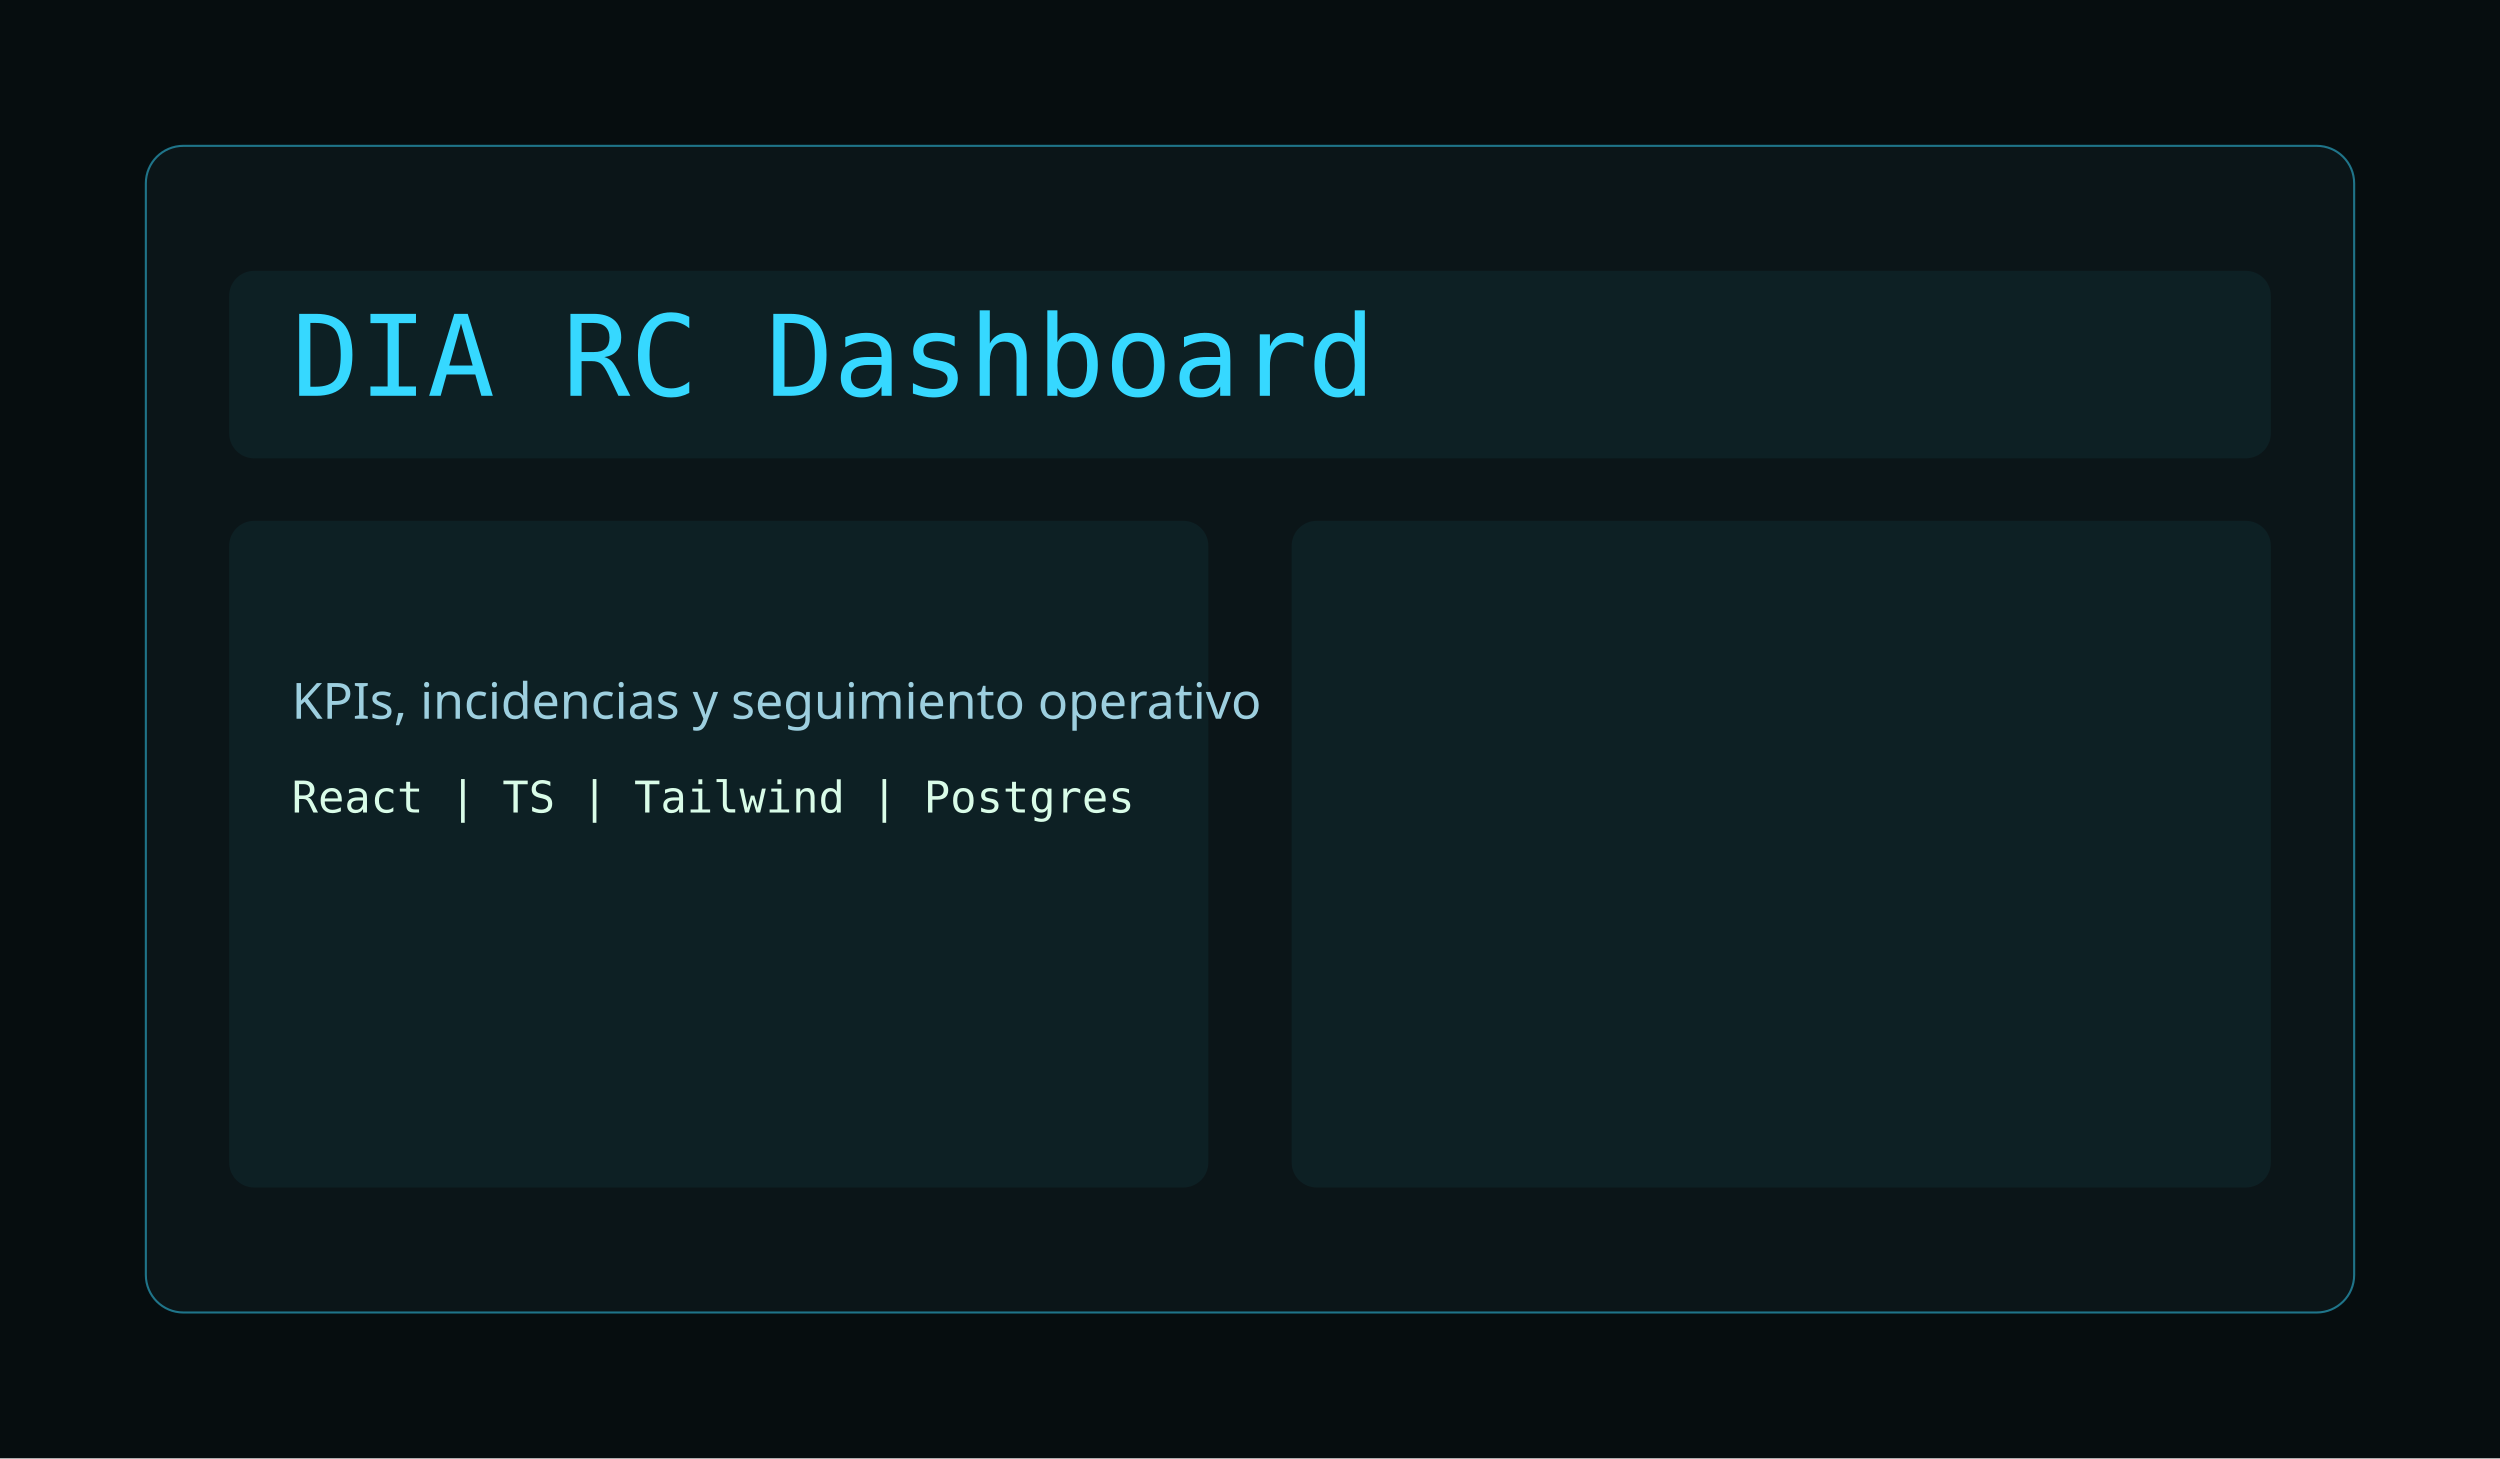
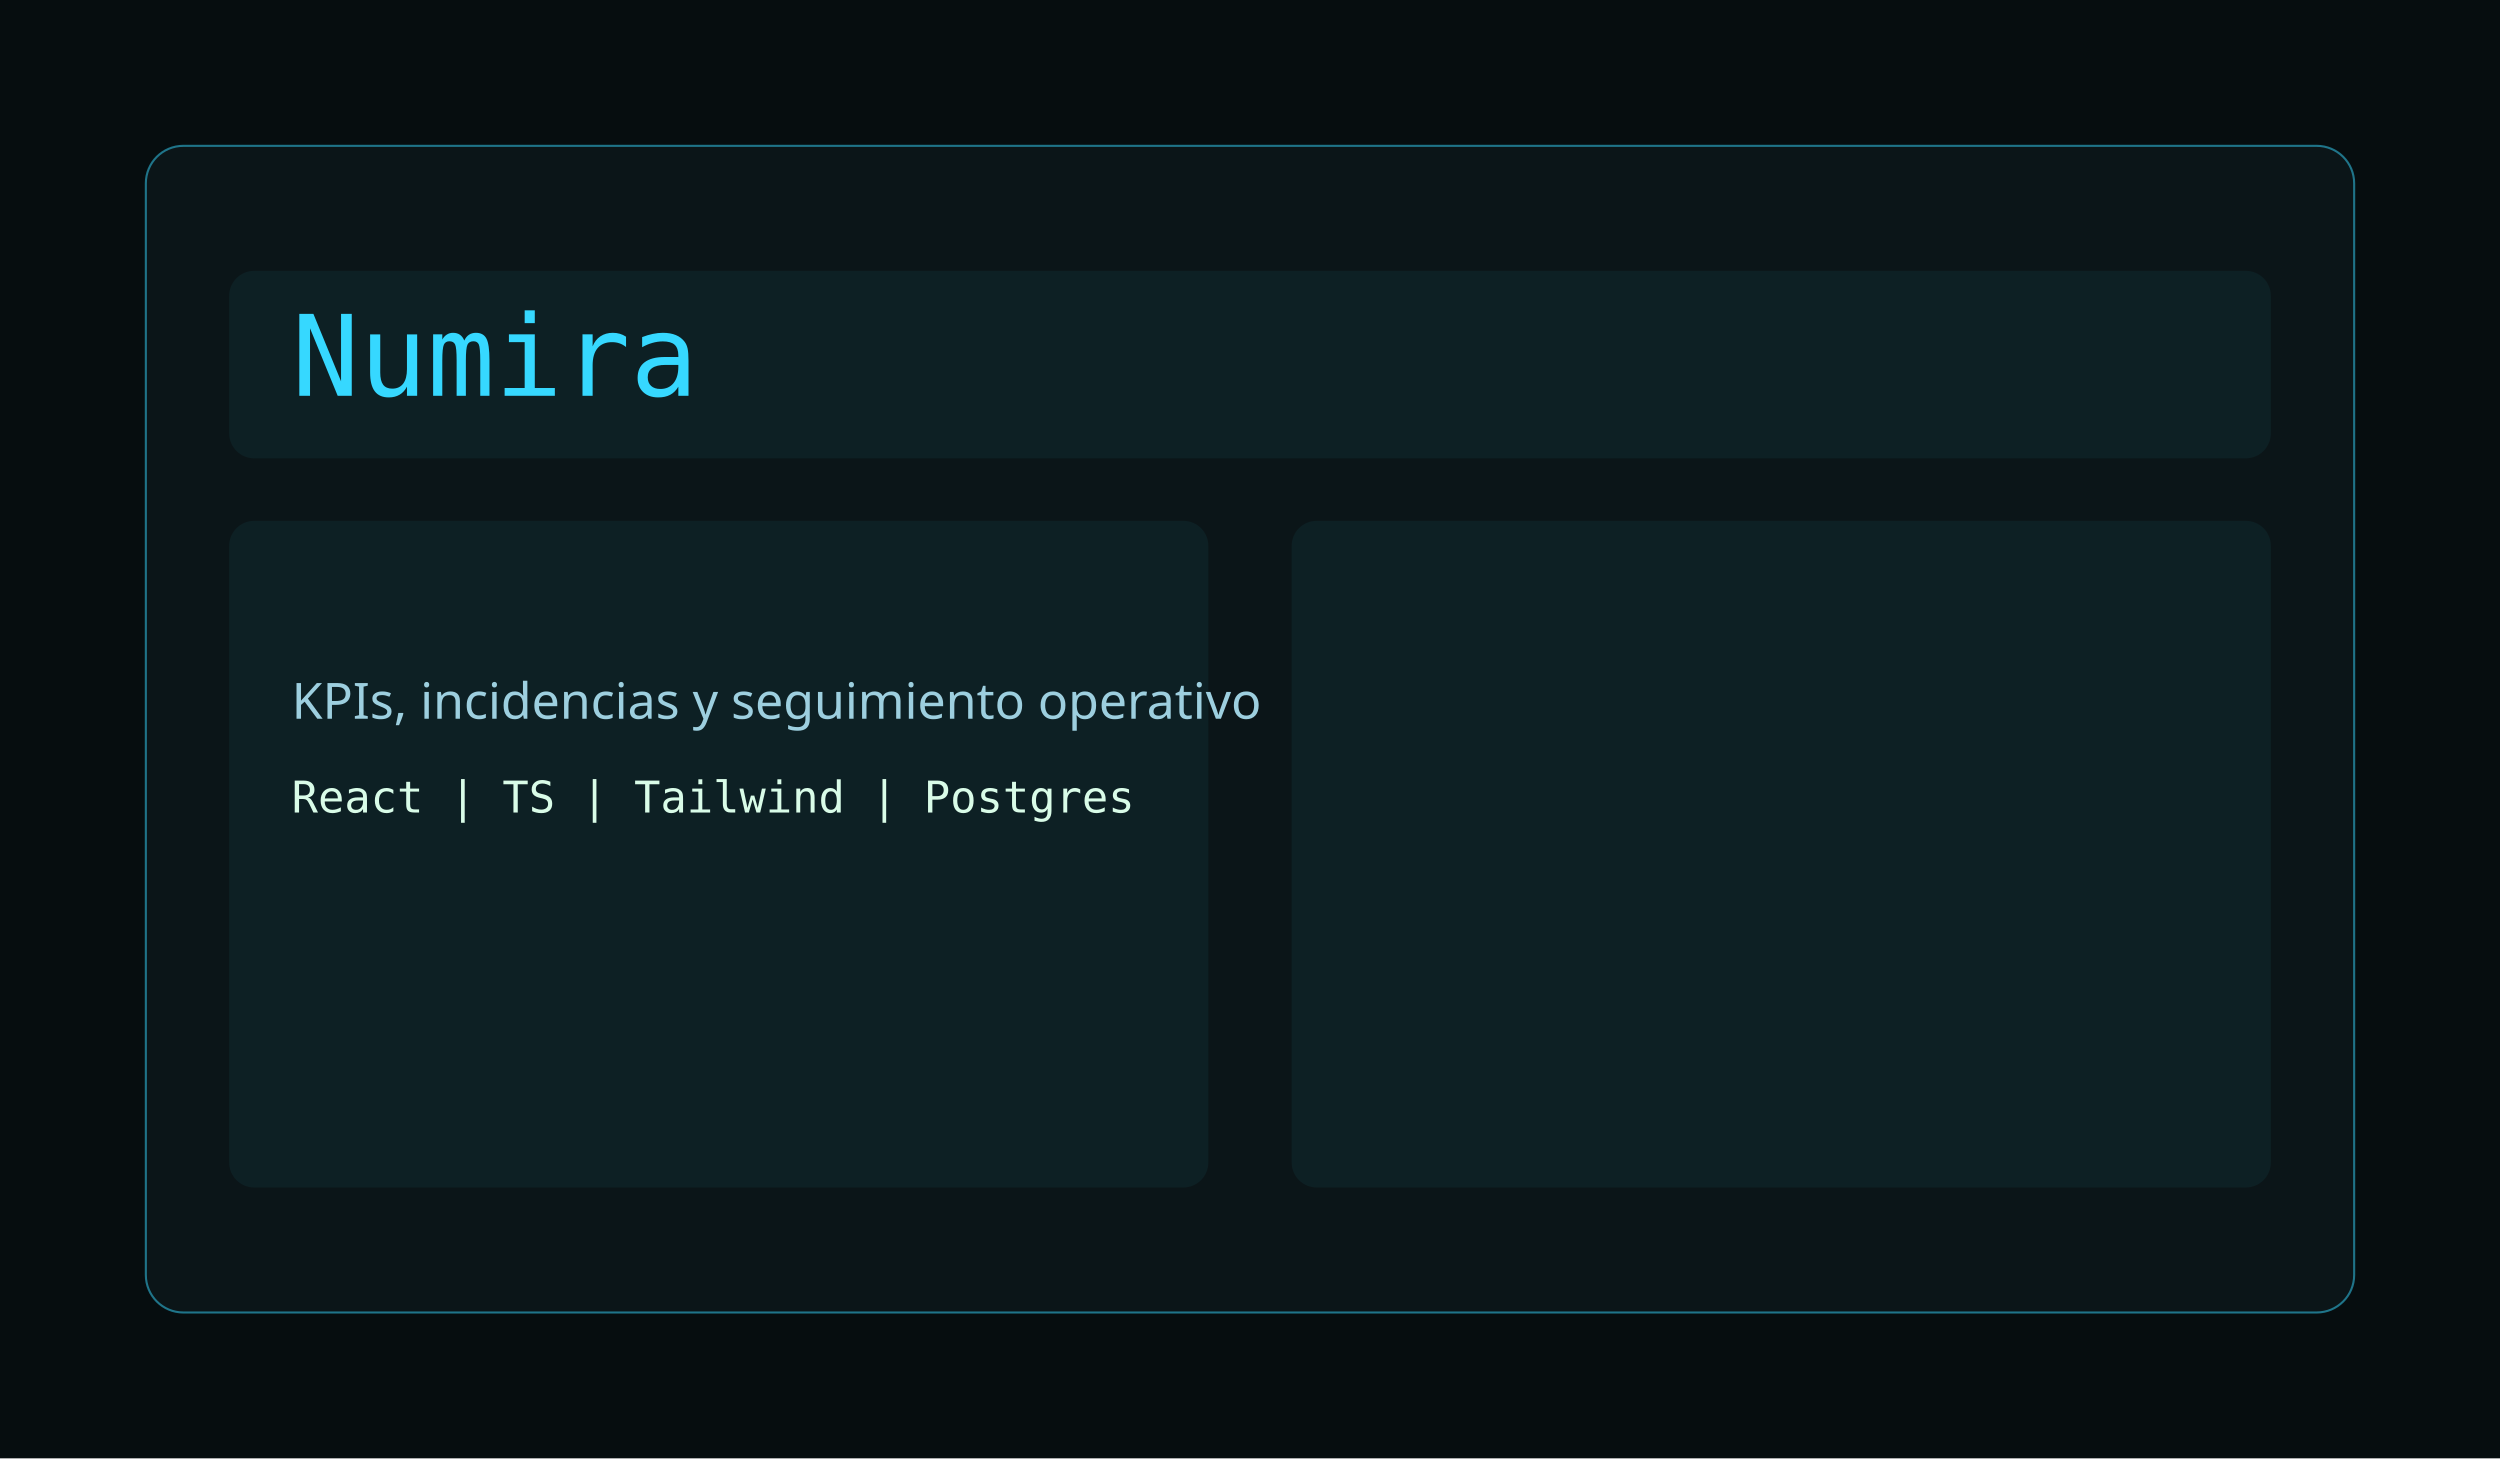
<svg xmlns="http://www.w3.org/2000/svg" width="1200" height="700" viewBox="0 0 1200 700" fill="none">
  <rect width="1200" height="700" fill="#060d0f" />
  <rect x="70" y="70" width="1060" height="560" rx="18" fill="#0b1518" stroke="#36d8ff" stroke-opacity="0.5" />
  <rect x="110" y="130" width="980" height="90" rx="12" fill="#0d2024" />
  <rect x="110" y="250" width="470" height="320" rx="12" fill="#0d2024" />
  <rect x="620" y="250" width="470" height="320" rx="12" fill="#0d2024" />
-   <text x="140" y="190" fill="#36d8ff" font-size="54" font-family="JetBrains Mono, monospace">DIA RC Dashboard</text>
+   <text x="140" y="190" fill="#36d8ff" font-size="54" font-family="JetBrains Mono, monospace">Numira</text>
  <text x="140" y="345" fill="#9dcfdf" font-size="24" font-family="IBM Plex Sans, sans-serif">KPIs, incidencias y seguimiento operativo</text>
  <text x="140" y="390" fill="#d9fce8" font-size="21" font-family="JetBrains Mono, monospace">React | TS | Tailwind | Postgres</text>
</svg>
